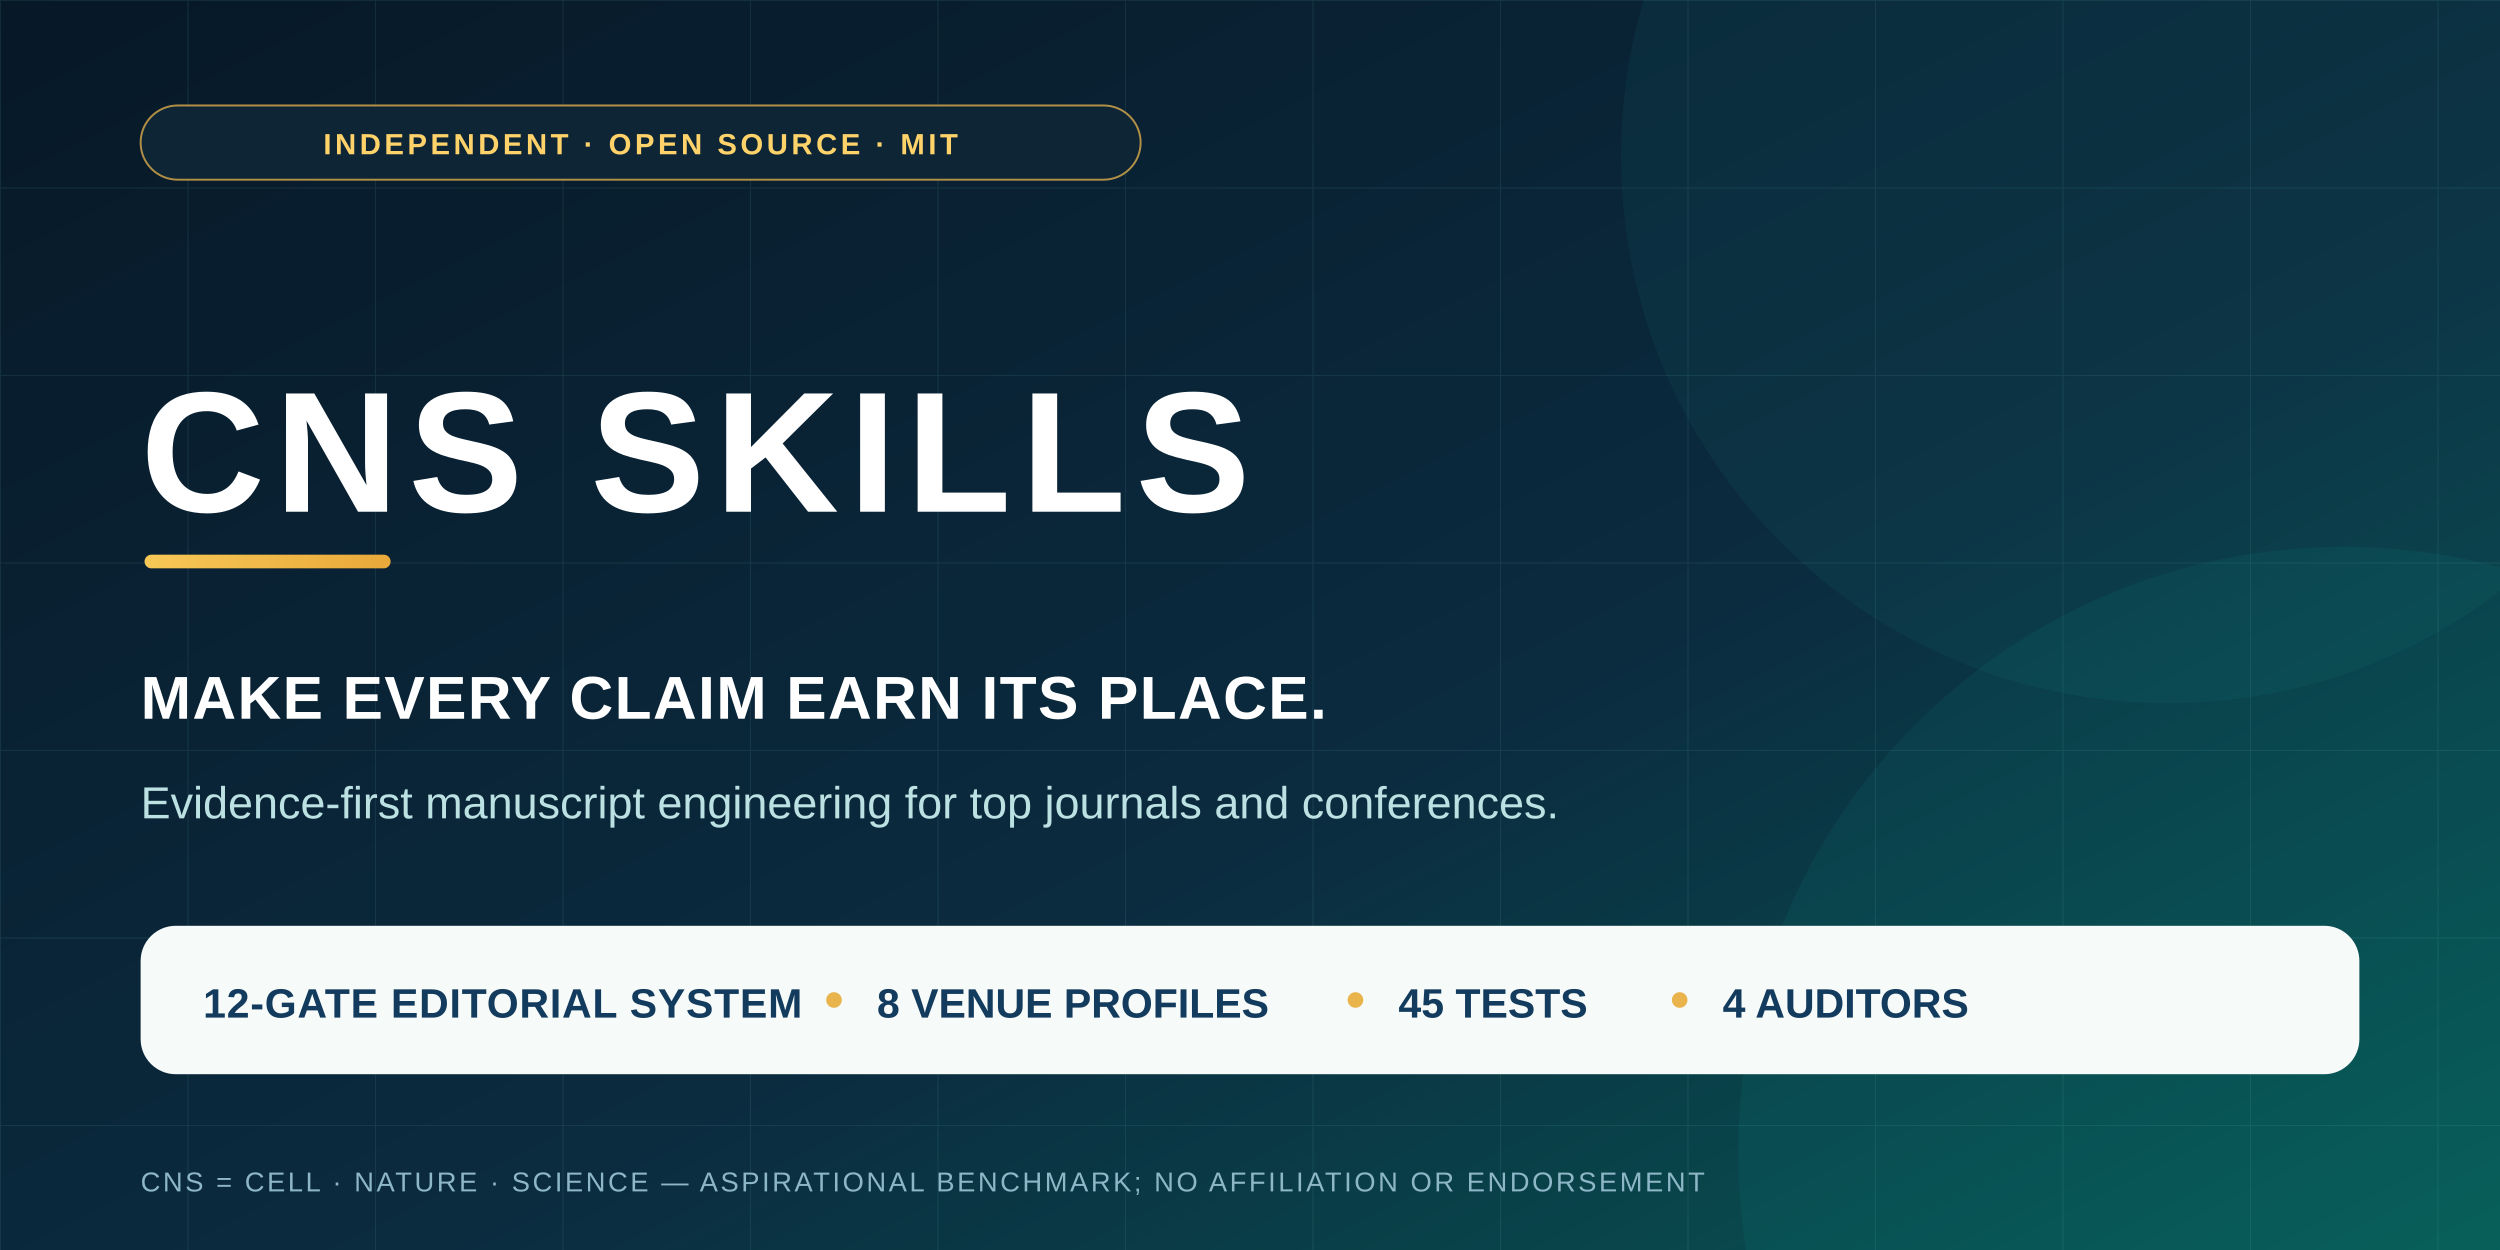
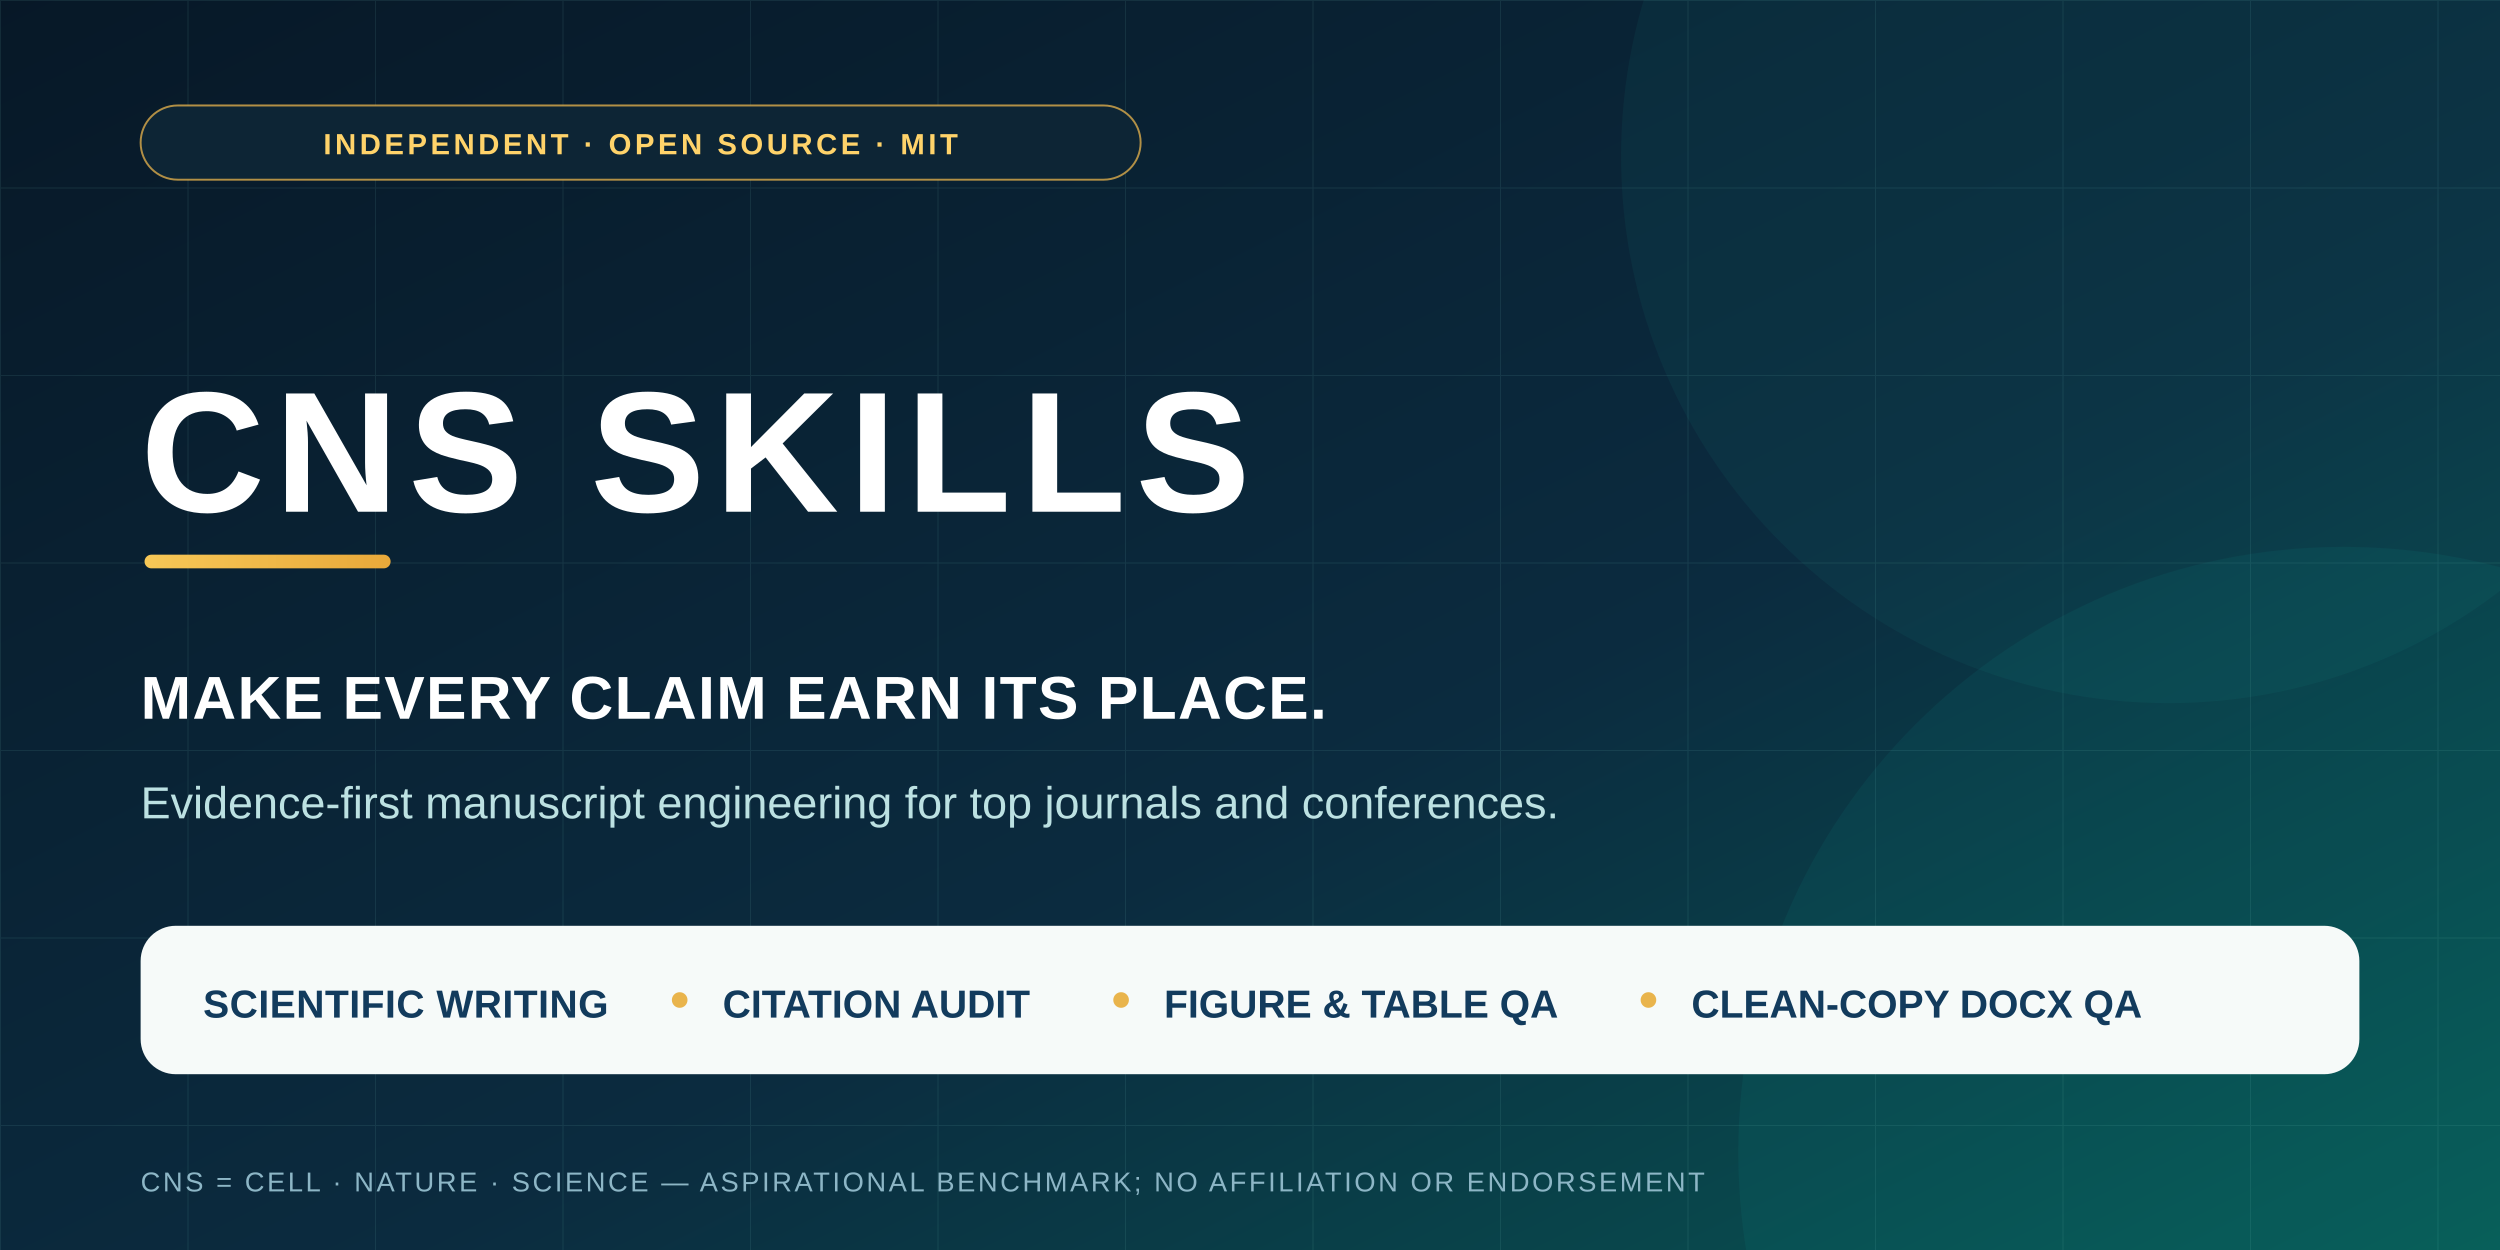
<svg xmlns="http://www.w3.org/2000/svg" width="1280" height="640" viewBox="0 0 1280 640" role="img" aria-labelledby="title desc">
  <defs>
    <linearGradient id="bg" x1="0" y1="0" x2="1" y2="1">
      <stop offset="0" stop-color="#071827" />
      <stop offset="0.58" stop-color="#0B2B3F" />
      <stop offset="1" stop-color="#075954" />
    </linearGradient>
    <pattern id="grid" width="96" height="96" patternUnits="userSpaceOnUse">
      <path d="M 96 0 L 0 0 0 96" fill="none" stroke="#86D7CF" stroke-opacity="0.10" stroke-width="1" />
    </pattern>
    <linearGradient id="gold" x1="0" y1="0" x2="1" y2="0">
      <stop offset="0" stop-color="#F7C857" />
      <stop offset="1" stop-color="#E9A93A" />
    </linearGradient>
  </defs>
  <rect width="1280" height="640" fill="url(#bg)" />
  <rect width="1280" height="640" fill="url(#grid)" />
  <circle cx="1110" cy="80" r="280" fill="#179C8F" opacity="0.08" />
  <circle cx="1200" cy="590" r="310" fill="#0CC0B0" opacity="0.07" />
  <g transform="translate(72 54)" font-family="Arial, Helvetica, sans-serif">
    <rect width="512" height="38" rx="19" fill="#0D2535" stroke="#E9B44C" stroke-opacity="0.75" />
    <text x="256" y="25" text-anchor="middle" fill="#FFD36A" font-size="15" font-weight="700" letter-spacing="1.8">INDEPENDENT · OPEN SOURCE · MIT</text>
    <text x="0" y="208" fill="#FFFFFF" font-size="88" font-weight="800" letter-spacing="5">CNS SKILLS</text>
    <rect x="2" y="230" width="126" height="7" rx="3.5" fill="url(#gold)" />
    <text x="0" y="314" fill="#FFFFFF" font-size="31" font-weight="800" letter-spacing="0.7">MAKE EVERY CLAIM EARN ITS PLACE.</text>
    <text x="0" y="365" fill="#BCE1E2" font-size="23">Evidence-first manuscript engineering for top journals and conferences.</text>
    <g transform="translate(0 420)">
      <rect width="1136" height="76" rx="18" fill="#F6FAF9" />
-       <text x="32" y="47" fill="#123B5D" font-size="21" font-weight="700" letter-spacing="0.4">12-GATE EDITORIAL SYSTEM</text>
-       <circle cx="355" cy="38" r="4" fill="#E9B44C" />
-       <text x="377" y="47" fill="#123B5D" font-size="21" font-weight="700">8 VENUE PROFILES</text>
-       <circle cx="622" cy="38" r="4" fill="#E9B44C" />
-       <text x="644" y="47" fill="#123B5D" font-size="21" font-weight="700">45 TESTS</text>
-       <circle cx="788" cy="38" r="4" fill="#E9B44C" />
-       <text x="810" y="47" fill="#123B5D" font-size="21" font-weight="700">4 AUDITORS</text>
+       <text x="32" y="47" fill="#123B5D" font-size="20" font-weight="700" letter-spacing="0.25">SCIENTIFIC WRITING</text>
+       <circle cx="276" cy="38" r="4" fill="#E9B44C" />
+       <text x="298" y="47" fill="#123B5D" font-size="20" font-weight="700">CITATION AUDIT</text>
+       <circle cx="502" cy="38" r="4" fill="#E9B44C" />
+       <text x="524" y="47" fill="#123B5D" font-size="20" font-weight="700">FIGURE &amp; TABLE QA</text>
+       <circle cx="772" cy="38" r="4" fill="#E9B44C" />
+       <text x="794" y="47" fill="#123B5D" font-size="20" font-weight="700">CLEAN-COPY DOCX QA</text>
    </g>
    <text x="0" y="556" fill="#8DB6C6" font-size="14" letter-spacing="1.3">CNS = CELL · NATURE · SCIENCE — ASPIRATIONAL BENCHMARK; NO AFFILIATION OR ENDORSEMENT</text>
  </g>
</svg>
